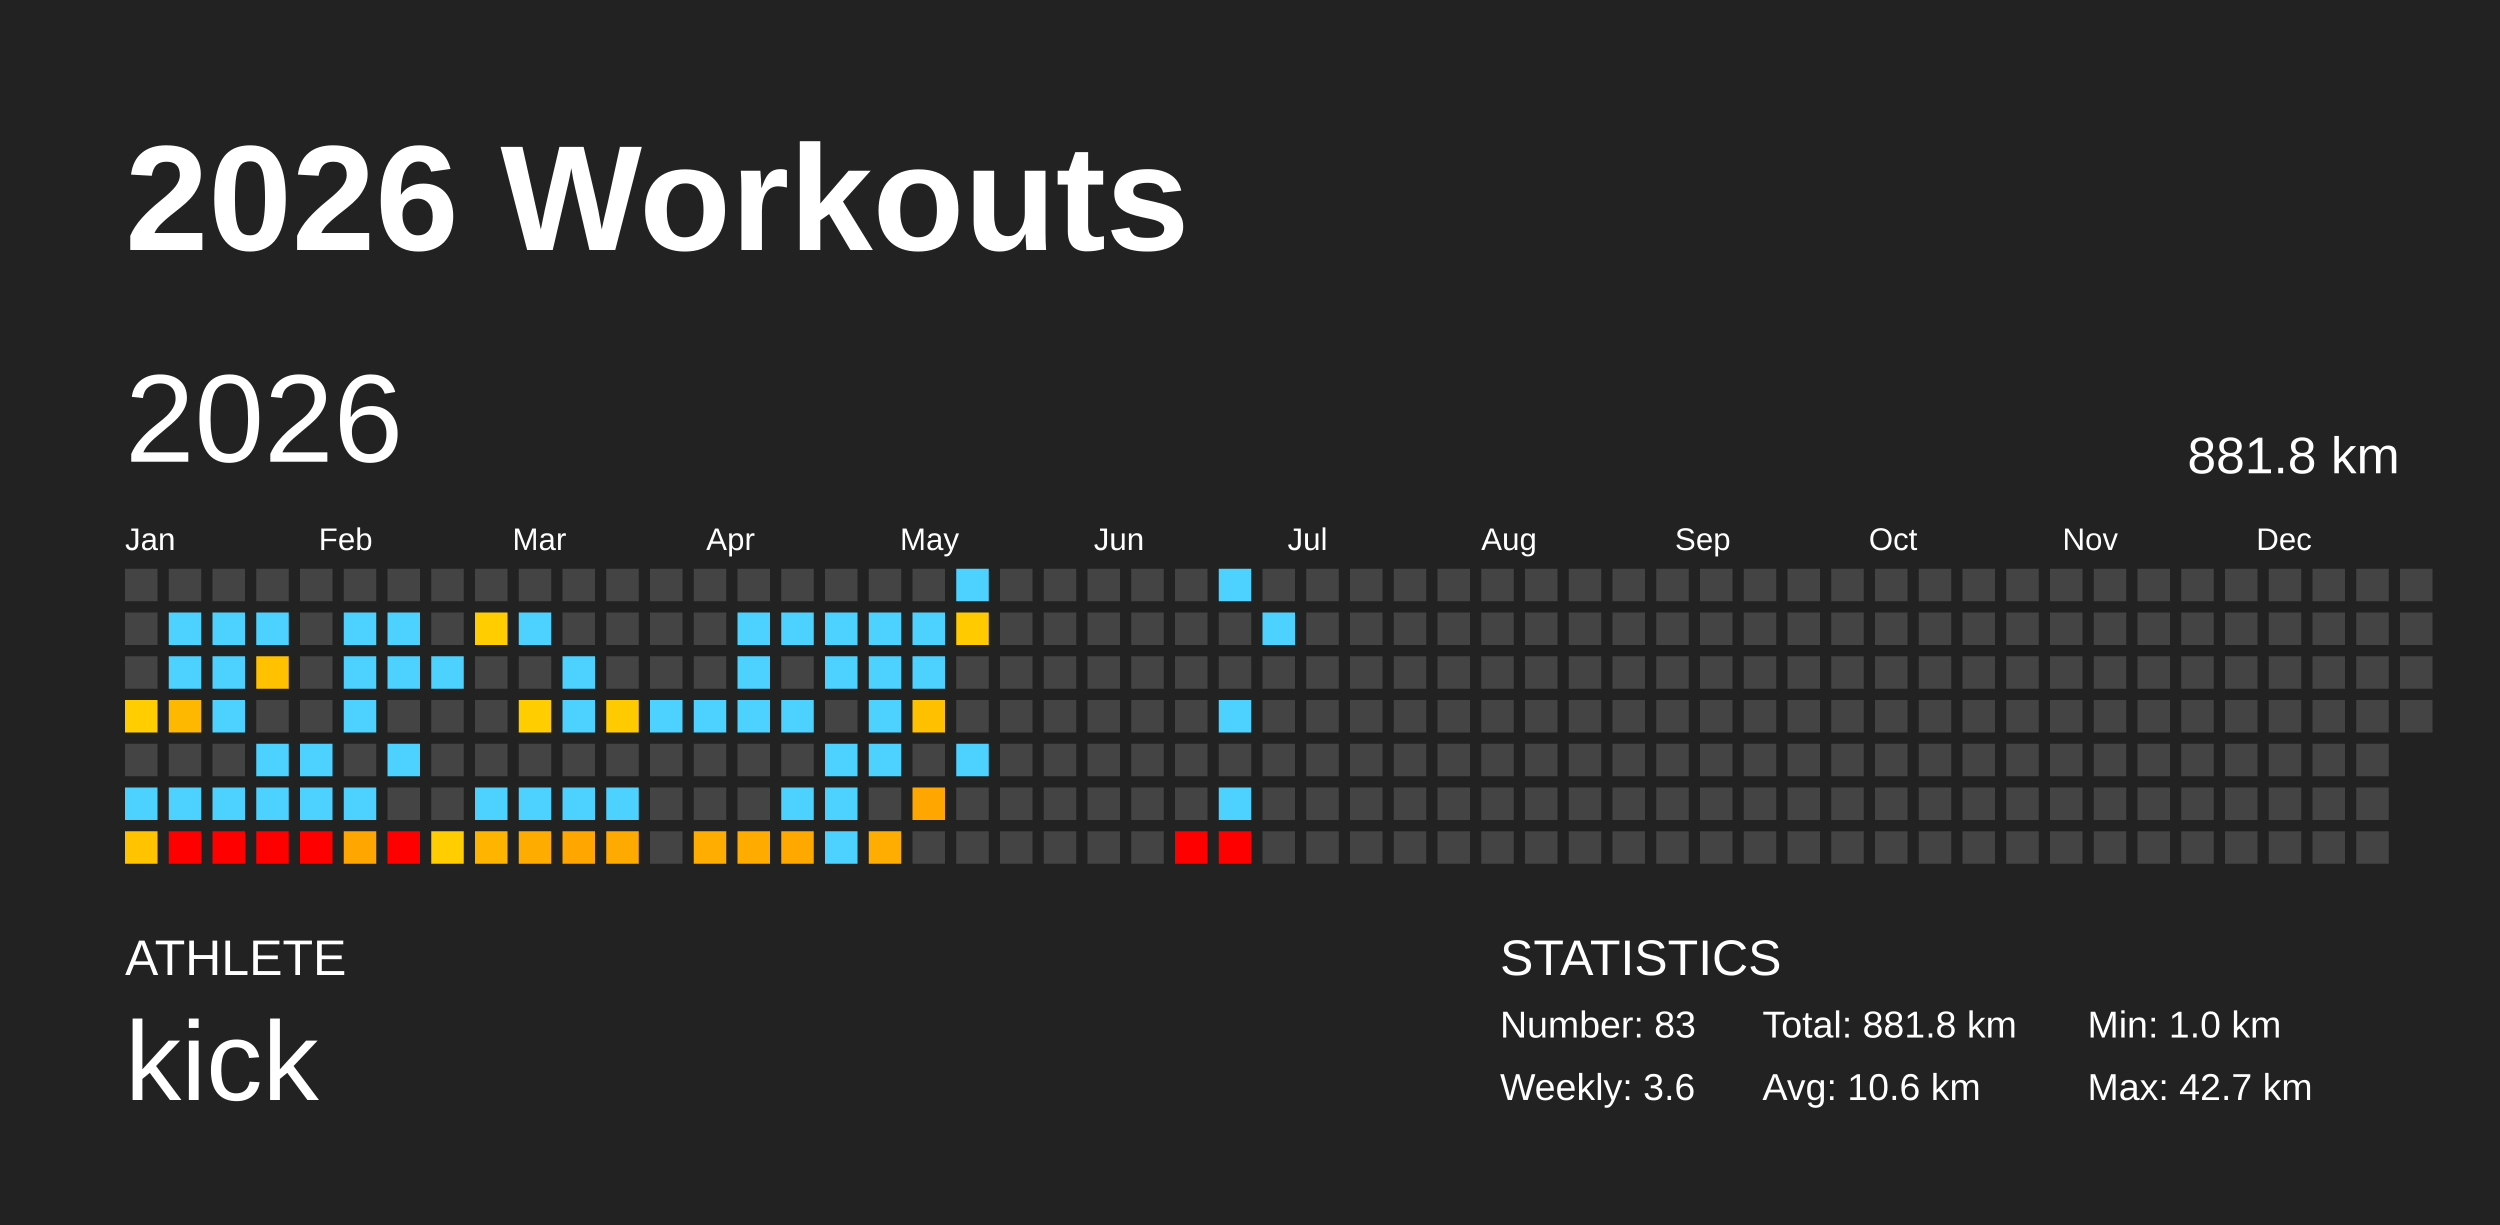
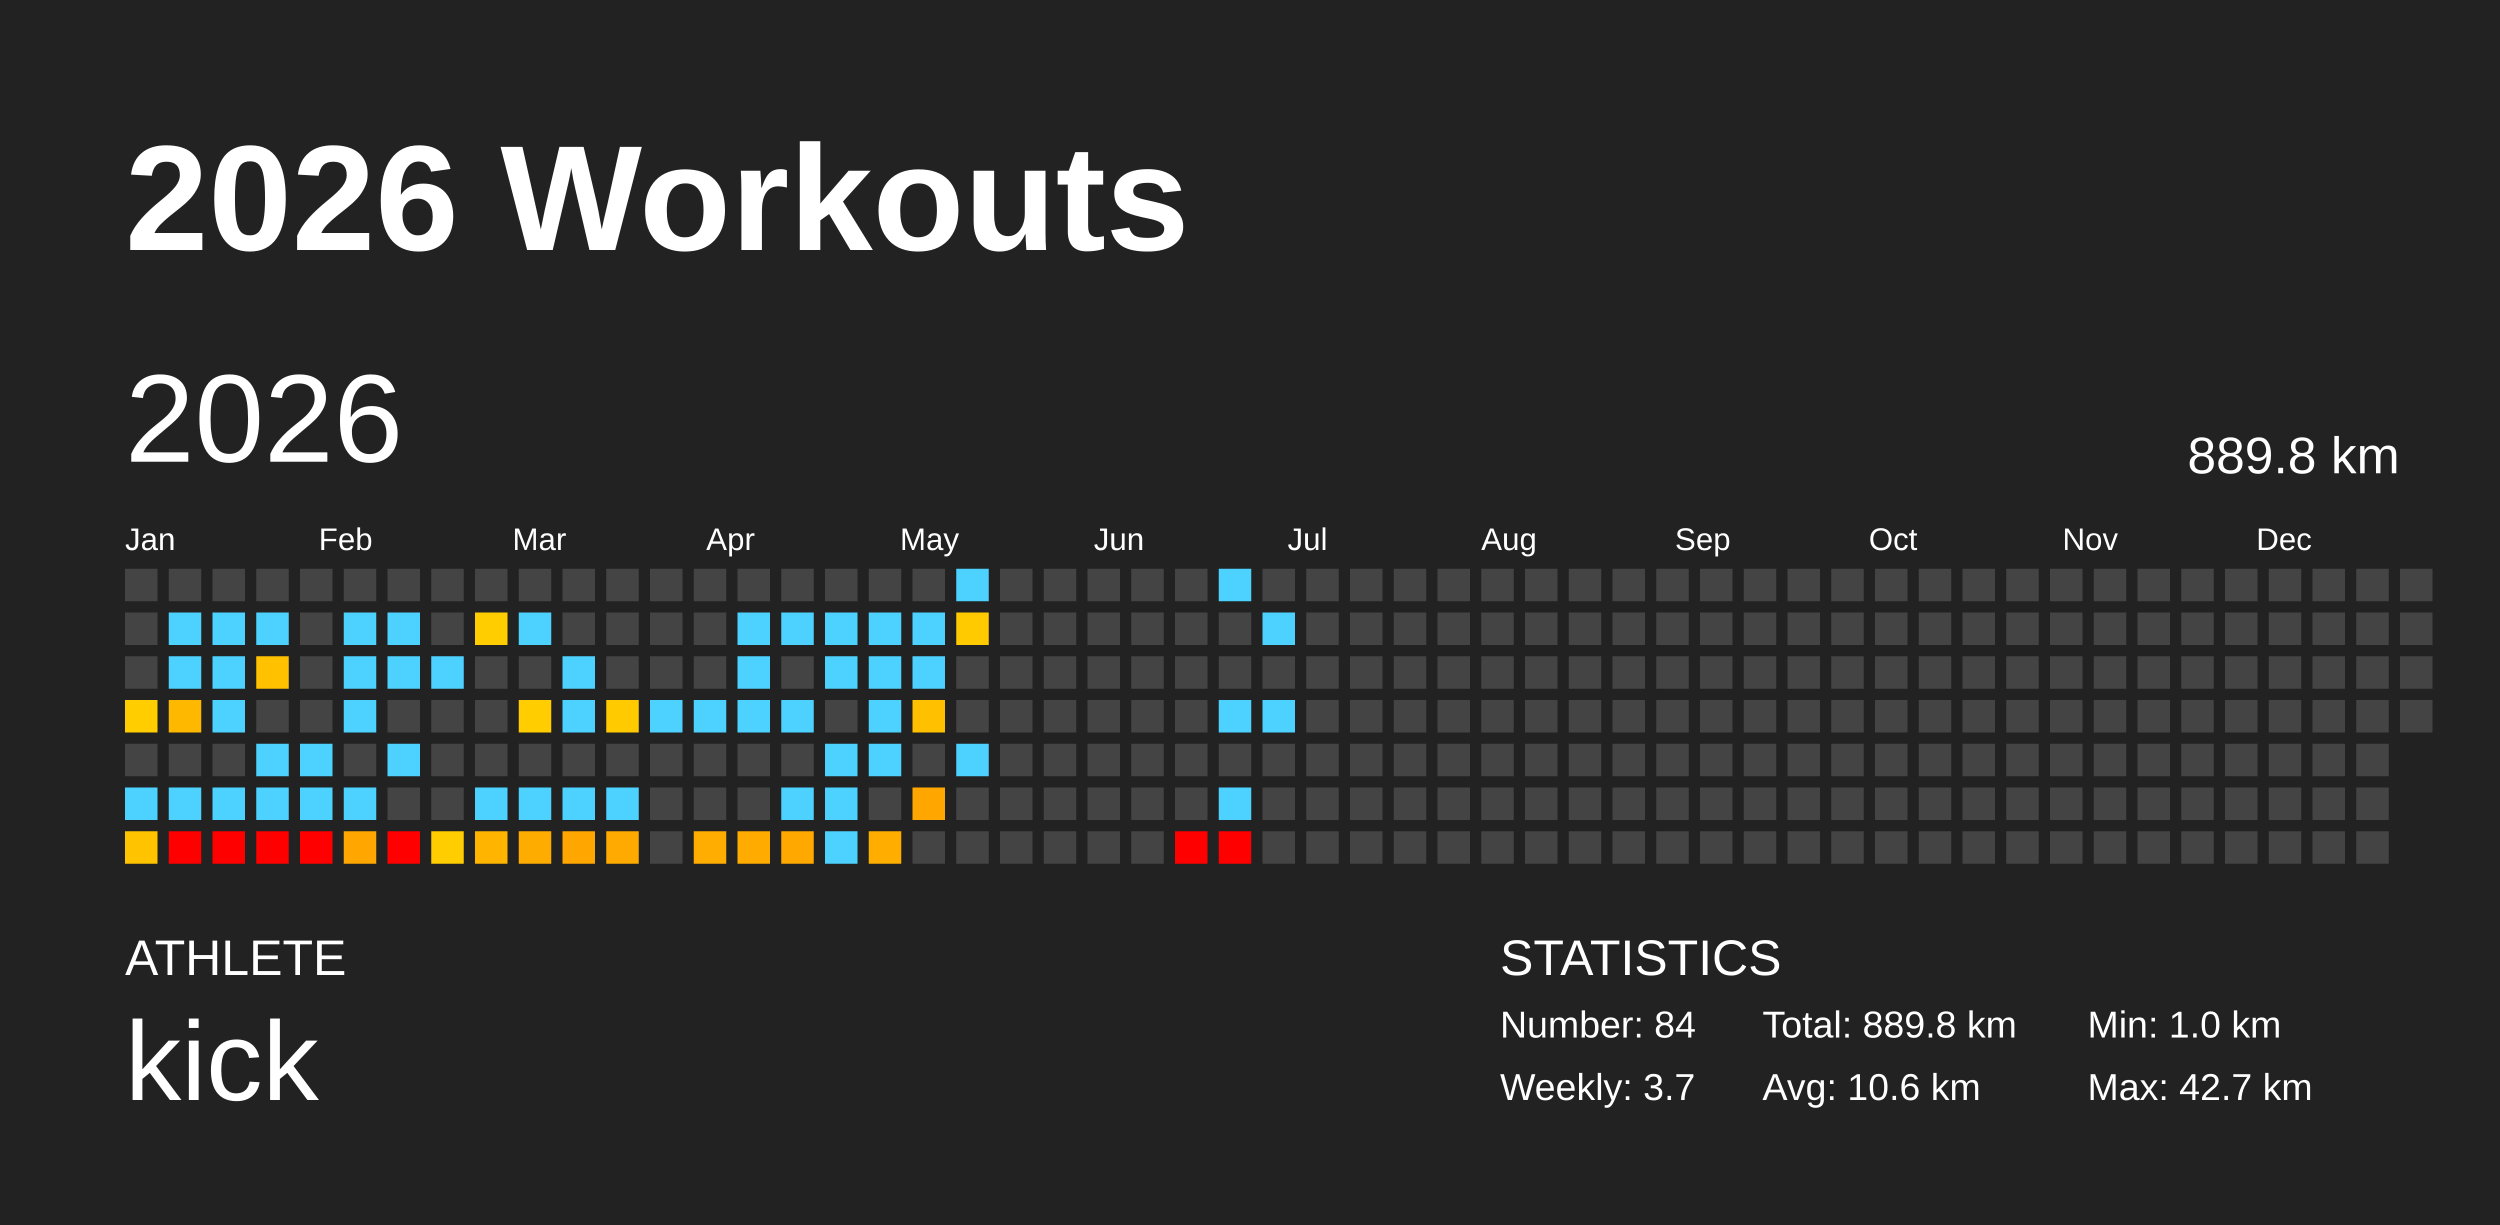
<svg xmlns="http://www.w3.org/2000/svg" baseProfile="full" height="98mm" version="1.1" viewBox="0,0,200,98" width="200mm">
  <defs />
  <rect fill="#222222" height="98" width="200" x="0" y="0" />
  <text fill="#FFFFFF" style="font-size:12px; font-family:Arial; font-weight:bold;" x="10" y="20">2026 Workouts</text>
  <text fill="#FFFFFF" style="font-size:4px; font-family:Arial" x="10" y="78">ATHLETE</text>
  <text fill="#FFFFFF" style="font-size:9px; font-family:Arial" x="10" y="88">kick</text>
  <text fill="#FFFFFF" style="font-size:4px; font-family:Arial" x="120" y="78">STATISTICS</text>
-   <text fill="#FFFFFF" style="font-size:3px; font-family:Arial" x="120" y="83">Number: 83</text>
-   <text fill="#FFFFFF" style="font-size:3px; font-family:Arial" x="120" y="88">Weekly: 3.6</text>
-   <text fill="#FFFFFF" style="font-size:3px; font-family:Arial" x="141" y="83">Total: 881.8 km</text>
+   <text fill="#FFFFFF" style="font-size:3px; font-family:Arial" x="120" y="83">Number: 84</text>
+   <text fill="#FFFFFF" style="font-size:3px; font-family:Arial" x="120" y="88">Weekly: 3.7</text>
+   <text fill="#FFFFFF" style="font-size:3px; font-family:Arial" x="141" y="83">Total: 889.8 km</text>
  <text fill="#FFFFFF" style="font-size:3px; font-family:Arial" x="141" y="88">Avg: 10.6 km</text>
  <text fill="#FFFFFF" style="font-size:3px; font-family:Arial" x="167" y="83">Min: 1.0 km</text>
  <text fill="#FFFFFF" style="font-size:3px; font-family:Arial" x="167" y="88">Max: 42.7 km</text>
  <text dominant-baseline="hanging" fill="#FFFFFF" style="font-size:10.0px; font-family:Arial;" x="10" y="30">2026</text>
-   <text dominant-baseline="hanging" fill="#FFFFFF" style="font-size:4.125px; font-family:Arial;" x="175" y="35">881.8 km</text>
+   <text dominant-baseline="hanging" fill="#FFFFFF" style="font-size:4.125px; font-family:Arial;" x="175" y="35">889.8 km</text>
  <text fill="#FFFFFF" style="font-size:2.5px; font-family:Arial" x="10.0" y="44">Jan</text>
  <text fill="#FFFFFF" style="font-size:2.5px; font-family:Arial" x="25.5" y="44">Feb</text>
  <text fill="#FFFFFF" style="font-size:2.5px; font-family:Arial" x="41.0" y="44">Mar</text>
  <text fill="#FFFFFF" style="font-size:2.5px; font-family:Arial" x="56.5" y="44">Apr</text>
  <text fill="#FFFFFF" style="font-size:2.5px; font-family:Arial" x="72.0" y="44">May</text>
  <text fill="#FFFFFF" style="font-size:2.5px; font-family:Arial" x="87.5" y="44">Jun</text>
  <text fill="#FFFFFF" style="font-size:2.5px; font-family:Arial" x="103.0" y="44">Jul</text>
  <text fill="#FFFFFF" style="font-size:2.5px; font-family:Arial" x="118.5" y="44">Aug</text>
  <text fill="#FFFFFF" style="font-size:2.5px; font-family:Arial" x="134.0" y="44">Sep</text>
  <text fill="#FFFFFF" style="font-size:2.5px; font-family:Arial" x="149.5" y="44">Oct</text>
  <text fill="#FFFFFF" style="font-size:2.5px; font-family:Arial" x="165.0" y="44">Nov</text>
  <text fill="#FFFFFF" style="font-size:2.5px; font-family:Arial" x="180.5" y="44">Dec</text>
  <rect fill="#444444" height="2.6" width="2.6" x="10.0" y="45.5" />
  <rect fill="#444444" height="2.6" width="2.6" x="10.0" y="49.0" />
  <rect fill="#444444" height="2.6" width="2.6" x="10.0" y="52.5" />
  <rect fill="#ffcd00" height="2.6" width="2.6" x="10.0" y="56.0" />
  <rect fill="#444444" height="2.6" width="2.6" x="10.0" y="59.5" />
  <rect fill="#4dd2ff" height="2.6" width="2.6" x="10.0" y="63.0" />
  <rect fill="#ffc300" height="2.6" width="2.6" x="10.0" y="66.5" />
  <rect fill="#444444" height="2.6" width="2.6" x="13.5" y="45.5" />
  <rect fill="#4dd2ff" height="2.6" width="2.6" x="13.5" y="49.0" />
  <rect fill="#4dd2ff" height="2.6" width="2.6" x="13.5" y="52.5" />
  <rect fill="#ffb800" height="2.6" width="2.6" x="13.5" y="56.0" />
  <rect fill="#444444" height="2.6" width="2.6" x="13.5" y="59.5" />
  <rect fill="#4dd2ff" height="2.6" width="2.6" x="13.5" y="63.0" />
  <rect fill="red" height="2.6" width="2.6" x="13.5" y="66.5" />
  <rect fill="#444444" height="2.6" width="2.6" x="17.0" y="45.5" />
  <rect fill="#4dd2ff" height="2.6" width="2.6" x="17.0" y="49.0" />
  <rect fill="#4dd2ff" height="2.6" width="2.6" x="17.0" y="52.5" />
  <rect fill="#4dd2ff" height="2.6" width="2.6" x="17.0" y="56.0" />
  <rect fill="#444444" height="2.6" width="2.6" x="17.0" y="59.5" />
  <rect fill="#4dd2ff" height="2.6" width="2.6" x="17.0" y="63.0" />
  <rect fill="red" height="2.6" width="2.6" x="17.0" y="66.5" />
  <rect fill="#444444" height="2.6" width="2.6" x="20.5" y="45.5" />
  <rect fill="#4dd2ff" height="2.6" width="2.6" x="20.5" y="49.0" />
  <rect fill="#ffc100" height="2.6" width="2.6" x="20.5" y="52.5" />
  <rect fill="#444444" height="2.6" width="2.6" x="20.5" y="56.0" />
  <rect fill="#4dd2ff" height="2.6" width="2.6" x="20.5" y="59.5" />
  <rect fill="#4dd2ff" height="2.6" width="2.6" x="20.5" y="63.0" />
  <rect fill="red" height="2.6" width="2.6" x="20.5" y="66.5" />
  <rect fill="#444444" height="2.6" width="2.6" x="24.0" y="45.5" />
  <rect fill="#444444" height="2.6" width="2.6" x="24.0" y="49.0" />
  <rect fill="#444444" height="2.6" width="2.6" x="24.0" y="52.5" />
  <rect fill="#444444" height="2.6" width="2.6" x="24.0" y="56.0" />
  <rect fill="#4dd2ff" height="2.6" width="2.6" x="24.0" y="59.5" />
  <rect fill="#4dd2ff" height="2.6" width="2.6" x="24.0" y="63.0" />
  <rect fill="red" height="2.6" width="2.6" x="24.0" y="66.5" />
  <rect fill="#444444" height="2.6" width="2.6" x="27.5" y="45.5" />
  <rect fill="#4dd2ff" height="2.6" width="2.6" x="27.5" y="49.0" />
  <rect fill="#4dd2ff" height="2.6" width="2.6" x="27.5" y="52.5" />
  <rect fill="#4dd2ff" height="2.6" width="2.6" x="27.5" y="56.0" />
  <rect fill="#444444" height="2.6" width="2.6" x="27.5" y="59.5" />
  <rect fill="#4dd2ff" height="2.6" width="2.6" x="27.5" y="63.0" />
  <rect fill="#ffa700" height="2.6" width="2.6" x="27.5" y="66.5" />
  <rect fill="#444444" height="2.6" width="2.6" x="31.0" y="45.5" />
  <rect fill="#4dd2ff" height="2.6" width="2.6" x="31.0" y="49.0" />
  <rect fill="#4dd2ff" height="2.6" width="2.6" x="31.0" y="52.5" />
  <rect fill="#444444" height="2.6" width="2.6" x="31.0" y="56.0" />
  <rect fill="#4dd2ff" height="2.6" width="2.6" x="31.0" y="59.5" />
  <rect fill="#444444" height="2.6" width="2.6" x="31.0" y="63.0" />
  <rect fill="red" height="2.6" width="2.6" x="31.0" y="66.5" />
  <rect fill="#444444" height="2.6" width="2.6" x="34.5" y="45.5" />
  <rect fill="#444444" height="2.6" width="2.6" x="34.5" y="49.0" />
  <rect fill="#4dd2ff" height="2.6" width="2.6" x="34.5" y="52.5" />
  <rect fill="#444444" height="2.6" width="2.6" x="34.5" y="56.0" />
  <rect fill="#444444" height="2.6" width="2.6" x="34.5" y="59.5" />
  <rect fill="#444444" height="2.6" width="2.6" x="34.5" y="63.0" />
  <rect fill="#ffcd00" height="2.6" width="2.6" x="34.5" y="66.5" />
  <rect fill="#444444" height="2.6" width="2.6" x="38.0" y="45.5" />
  <rect fill="#ffcd00" height="2.6" width="2.6" x="38.0" y="49.0" />
  <rect fill="#444444" height="2.6" width="2.6" x="38.0" y="52.5" />
  <rect fill="#444444" height="2.6" width="2.6" x="38.0" y="56.0" />
  <rect fill="#444444" height="2.6" width="2.6" x="38.0" y="59.5" />
  <rect fill="#4dd2ff" height="2.6" width="2.6" x="38.0" y="63.0" />
  <rect fill="#ffb500" height="2.6" width="2.6" x="38.0" y="66.5" />
  <rect fill="#444444" height="2.6" width="2.6" x="41.5" y="45.5" />
  <rect fill="#4dd2ff" height="2.6" width="2.6" x="41.5" y="49.0" />
  <rect fill="#444444" height="2.6" width="2.6" x="41.5" y="52.5" />
  <rect fill="#ffcd00" height="2.6" width="2.6" x="41.5" y="56.0" />
  <rect fill="#444444" height="2.6" width="2.6" x="41.5" y="59.5" />
  <rect fill="#4dd2ff" height="2.6" width="2.6" x="41.5" y="63.0" />
  <rect fill="#ffac00" height="2.6" width="2.6" x="41.5" y="66.5" />
  <rect fill="#444444" height="2.6" width="2.6" x="45.0" y="45.5" />
  <rect fill="#444444" height="2.6" width="2.6" x="45.0" y="49.0" />
  <rect fill="#4dd2ff" height="2.6" width="2.6" x="45.0" y="52.5" />
  <rect fill="#4dd2ff" height="2.6" width="2.6" x="45.0" y="56.0" />
  <rect fill="#444444" height="2.6" width="2.6" x="45.0" y="59.5" />
  <rect fill="#4dd2ff" height="2.6" width="2.6" x="45.0" y="63.0" />
  <rect fill="#ffa600" height="2.6" width="2.6" x="45.0" y="66.5" />
  <rect fill="#444444" height="2.6" width="2.6" x="48.5" y="45.5" />
  <rect fill="#444444" height="2.6" width="2.6" x="48.5" y="49.0" />
  <rect fill="#444444" height="2.6" width="2.6" x="48.5" y="52.5" />
  <rect fill="#ffcb00" height="2.6" width="2.6" x="48.5" y="56.0" />
  <rect fill="#444444" height="2.6" width="2.6" x="48.5" y="59.5" />
  <rect fill="#4dd2ff" height="2.6" width="2.6" x="48.5" y="63.0" />
  <rect fill="#ffaa00" height="2.6" width="2.6" x="48.5" y="66.5" />
  <rect fill="#444444" height="2.6" width="2.6" x="52.0" y="45.5" />
  <rect fill="#444444" height="2.6" width="2.6" x="52.0" y="49.0" />
  <rect fill="#444444" height="2.6" width="2.6" x="52.0" y="52.5" />
  <rect fill="#4dd2ff" height="2.6" width="2.6" x="52.0" y="56.0" />
  <rect fill="#444444" height="2.6" width="2.6" x="52.0" y="59.5" />
  <rect fill="#444444" height="2.6" width="2.6" x="52.0" y="63.0" />
  <rect fill="#444444" height="2.6" width="2.6" x="52.0" y="66.5" />
  <rect fill="#444444" height="2.6" width="2.6" x="55.5" y="45.5" />
  <rect fill="#444444" height="2.6" width="2.6" x="55.5" y="49.0" />
  <rect fill="#444444" height="2.6" width="2.6" x="55.5" y="52.5" />
  <rect fill="#4dd2ff" height="2.6" width="2.6" x="55.5" y="56.0" />
  <rect fill="#444444" height="2.6" width="2.6" x="55.5" y="59.5" />
  <rect fill="#444444" height="2.6" width="2.6" x="55.5" y="63.0" />
  <rect fill="#ffad00" height="2.6" width="2.6" x="55.5" y="66.5" />
  <rect fill="#444444" height="2.6" width="2.6" x="59.0" y="45.5" />
  <rect fill="#4dd2ff" height="2.6" width="2.6" x="59.0" y="49.0" />
  <rect fill="#4dd2ff" height="2.6" width="2.6" x="59.0" y="52.5" />
  <rect fill="#4dd2ff" height="2.6" width="2.6" x="59.0" y="56.0" />
  <rect fill="#444444" height="2.6" width="2.6" x="59.0" y="59.5" />
  <rect fill="#444444" height="2.6" width="2.6" x="59.0" y="63.0" />
  <rect fill="#ffab00" height="2.6" width="2.6" x="59.0" y="66.5" />
  <rect fill="#444444" height="2.6" width="2.6" x="62.5" y="45.5" />
  <rect fill="#4dd2ff" height="2.6" width="2.6" x="62.5" y="49.0" />
  <rect fill="#444444" height="2.6" width="2.6" x="62.5" y="52.5" />
  <rect fill="#4dd2ff" height="2.6" width="2.6" x="62.5" y="56.0" />
  <rect fill="#444444" height="2.6" width="2.6" x="62.5" y="59.5" />
  <rect fill="#4dd2ff" height="2.6" width="2.6" x="62.5" y="63.0" />
  <rect fill="#ffa900" height="2.6" width="2.6" x="62.5" y="66.5" />
  <rect fill="#444444" height="2.6" width="2.6" x="66.0" y="45.5" />
  <rect fill="#4dd2ff" height="2.6" width="2.6" x="66.0" y="49.0" />
  <rect fill="#4dd2ff" height="2.6" width="2.6" x="66.0" y="52.5" />
  <rect fill="#444444" height="2.6" width="2.6" x="66.0" y="56.0" />
  <rect fill="#4dd2ff" height="2.6" width="2.6" x="66.0" y="59.5" />
  <rect fill="#4dd2ff" height="2.6" width="2.6" x="66.0" y="63.0" />
  <rect fill="#4dd2ff" height="2.6" width="2.6" x="66.0" y="66.5" />
  <rect fill="#444444" height="2.6" width="2.6" x="69.5" y="45.5" />
  <rect fill="#4dd2ff" height="2.6" width="2.6" x="69.5" y="49.0" />
  <rect fill="#4dd2ff" height="2.6" width="2.6" x="69.5" y="52.5" />
  <rect fill="#4dd2ff" height="2.6" width="2.6" x="69.5" y="56.0" />
  <rect fill="#4dd2ff" height="2.6" width="2.6" x="69.5" y="59.5" />
  <rect fill="#444444" height="2.6" width="2.6" x="69.5" y="63.0" />
  <rect fill="#ffae00" height="2.6" width="2.6" x="69.5" y="66.5" />
  <rect fill="#444444" height="2.6" width="2.6" x="73.0" y="45.5" />
  <rect fill="#4dd2ff" height="2.6" width="2.6" x="73.0" y="49.0" />
  <rect fill="#4dd2ff" height="2.6" width="2.6" x="73.0" y="52.5" />
  <rect fill="#ffc000" height="2.6" width="2.6" x="73.0" y="56.0" />
  <rect fill="#444444" height="2.6" width="2.6" x="73.0" y="59.5" />
  <rect fill="#ffa700" height="2.6" width="2.6" x="73.0" y="63.0" />
  <rect fill="#444444" height="2.6" width="2.6" x="73.0" y="66.5" />
  <rect fill="#4dd2ff" height="2.6" width="2.6" x="76.5" y="45.5" />
  <rect fill="#ffcb00" height="2.6" width="2.6" x="76.5" y="49.0" />
  <rect fill="#444444" height="2.6" width="2.6" x="76.5" y="52.5" />
  <rect fill="#444444" height="2.6" width="2.6" x="76.5" y="56.0" />
  <rect fill="#4dd2ff" height="2.6" width="2.6" x="76.5" y="59.5" />
  <rect fill="#444444" height="2.6" width="2.6" x="76.5" y="63.0" />
  <rect fill="#444444" height="2.6" width="2.6" x="76.5" y="66.5" />
  <rect fill="#444444" height="2.6" width="2.6" x="80.0" y="45.5" />
  <rect fill="#444444" height="2.6" width="2.6" x="80.0" y="49.0" />
  <rect fill="#444444" height="2.6" width="2.6" x="80.0" y="52.5" />
  <rect fill="#444444" height="2.6" width="2.6" x="80.0" y="56.0" />
  <rect fill="#444444" height="2.6" width="2.6" x="80.0" y="59.5" />
  <rect fill="#444444" height="2.6" width="2.6" x="80.0" y="63.0" />
  <rect fill="#444444" height="2.6" width="2.6" x="80.0" y="66.5" />
  <rect fill="#444444" height="2.6" width="2.6" x="83.5" y="45.5" />
  <rect fill="#444444" height="2.6" width="2.6" x="83.5" y="49.0" />
  <rect fill="#444444" height="2.6" width="2.6" x="83.5" y="52.5" />
  <rect fill="#444444" height="2.6" width="2.6" x="83.5" y="56.0" />
  <rect fill="#444444" height="2.6" width="2.6" x="83.5" y="59.5" />
  <rect fill="#444444" height="2.6" width="2.6" x="83.5" y="63.0" />
  <rect fill="#444444" height="2.6" width="2.6" x="83.5" y="66.5" />
  <rect fill="#444444" height="2.6" width="2.6" x="87.0" y="45.5" />
  <rect fill="#444444" height="2.6" width="2.6" x="87.0" y="49.0" />
  <rect fill="#444444" height="2.6" width="2.6" x="87.0" y="52.5" />
  <rect fill="#444444" height="2.6" width="2.6" x="87.0" y="56.0" />
  <rect fill="#444444" height="2.6" width="2.6" x="87.0" y="59.5" />
  <rect fill="#444444" height="2.6" width="2.6" x="87.0" y="63.0" />
  <rect fill="#444444" height="2.6" width="2.6" x="87.0" y="66.5" />
  <rect fill="#444444" height="2.6" width="2.6" x="90.5" y="45.5" />
  <rect fill="#444444" height="2.6" width="2.6" x="90.5" y="49.0" />
  <rect fill="#444444" height="2.6" width="2.6" x="90.5" y="52.5" />
  <rect fill="#444444" height="2.6" width="2.6" x="90.5" y="56.0" />
  <rect fill="#444444" height="2.6" width="2.6" x="90.5" y="59.5" />
  <rect fill="#444444" height="2.6" width="2.6" x="90.5" y="63.0" />
  <rect fill="#444444" height="2.6" width="2.6" x="90.5" y="66.5" />
  <rect fill="#444444" height="2.6" width="2.6" x="94.0" y="45.5" />
  <rect fill="#444444" height="2.6" width="2.6" x="94.0" y="49.0" />
  <rect fill="#444444" height="2.6" width="2.6" x="94.0" y="52.5" />
  <rect fill="#444444" height="2.6" width="2.6" x="94.0" y="56.0" />
  <rect fill="#444444" height="2.6" width="2.6" x="94.0" y="59.5" />
  <rect fill="#444444" height="2.6" width="2.6" x="94.0" y="63.0" />
  <rect fill="red" height="2.6" width="2.6" x="94.0" y="66.5" />
  <rect fill="#4dd2ff" height="2.6" width="2.6" x="97.5" y="45.5" />
  <rect fill="#444444" height="2.6" width="2.6" x="97.5" y="49.0" />
  <rect fill="#444444" height="2.6" width="2.6" x="97.5" y="52.5" />
  <rect fill="#4dd2ff" height="2.6" width="2.6" x="97.5" y="56.0" />
  <rect fill="#444444" height="2.6" width="2.6" x="97.5" y="59.5" />
  <rect fill="#4dd2ff" height="2.6" width="2.6" x="97.5" y="63.0" />
  <rect fill="red" height="2.6" width="2.6" x="97.5" y="66.5" />
  <rect fill="#444444" height="2.6" width="2.6" x="101.0" y="45.5" />
  <rect fill="#4dd2ff" height="2.6" width="2.6" x="101.0" y="49.0" />
  <rect fill="#444444" height="2.6" width="2.6" x="101.0" y="52.5" />
-   <rect fill="#444444" height="2.6" width="2.6" x="101.0" y="56.0" />
+   <rect fill="#4dd2ff" height="2.6" width="2.6" x="101.0" y="56.0" />
  <rect fill="#444444" height="2.6" width="2.6" x="101.0" y="59.5" />
  <rect fill="#444444" height="2.6" width="2.6" x="101.0" y="63.0" />
  <rect fill="#444444" height="2.6" width="2.6" x="101.0" y="66.5" />
  <rect fill="#444444" height="2.6" width="2.6" x="104.5" y="45.5" />
  <rect fill="#444444" height="2.6" width="2.6" x="104.5" y="49.0" />
  <rect fill="#444444" height="2.6" width="2.6" x="104.5" y="52.5" />
  <rect fill="#444444" height="2.6" width="2.6" x="104.5" y="56.0" />
  <rect fill="#444444" height="2.6" width="2.6" x="104.5" y="59.5" />
  <rect fill="#444444" height="2.6" width="2.6" x="104.5" y="63.0" />
  <rect fill="#444444" height="2.6" width="2.6" x="104.5" y="66.5" />
  <rect fill="#444444" height="2.6" width="2.6" x="108.0" y="45.5" />
  <rect fill="#444444" height="2.6" width="2.6" x="108.0" y="49.0" />
  <rect fill="#444444" height="2.6" width="2.6" x="108.0" y="52.5" />
  <rect fill="#444444" height="2.6" width="2.6" x="108.0" y="56.0" />
  <rect fill="#444444" height="2.6" width="2.6" x="108.0" y="59.5" />
  <rect fill="#444444" height="2.6" width="2.6" x="108.0" y="63.0" />
  <rect fill="#444444" height="2.6" width="2.6" x="108.0" y="66.5" />
  <rect fill="#444444" height="2.6" width="2.6" x="111.5" y="45.5" />
  <rect fill="#444444" height="2.6" width="2.6" x="111.5" y="49.0" />
  <rect fill="#444444" height="2.6" width="2.6" x="111.5" y="52.5" />
  <rect fill="#444444" height="2.6" width="2.6" x="111.5" y="56.0" />
  <rect fill="#444444" height="2.6" width="2.6" x="111.5" y="59.5" />
  <rect fill="#444444" height="2.6" width="2.6" x="111.5" y="63.0" />
  <rect fill="#444444" height="2.6" width="2.6" x="111.5" y="66.5" />
  <rect fill="#444444" height="2.6" width="2.6" x="115.0" y="45.5" />
  <rect fill="#444444" height="2.6" width="2.6" x="115.0" y="49.0" />
  <rect fill="#444444" height="2.6" width="2.6" x="115.0" y="52.5" />
  <rect fill="#444444" height="2.6" width="2.6" x="115.0" y="56.0" />
  <rect fill="#444444" height="2.6" width="2.6" x="115.0" y="59.5" />
  <rect fill="#444444" height="2.6" width="2.6" x="115.0" y="63.0" />
  <rect fill="#444444" height="2.6" width="2.6" x="115.0" y="66.5" />
  <rect fill="#444444" height="2.6" width="2.6" x="118.5" y="45.5" />
  <rect fill="#444444" height="2.6" width="2.6" x="118.5" y="49.0" />
  <rect fill="#444444" height="2.6" width="2.6" x="118.5" y="52.5" />
  <rect fill="#444444" height="2.6" width="2.6" x="118.5" y="56.0" />
  <rect fill="#444444" height="2.6" width="2.6" x="118.5" y="59.5" />
  <rect fill="#444444" height="2.6" width="2.6" x="118.5" y="63.0" />
  <rect fill="#444444" height="2.6" width="2.6" x="118.5" y="66.5" />
  <rect fill="#444444" height="2.6" width="2.6" x="122.0" y="45.5" />
  <rect fill="#444444" height="2.6" width="2.6" x="122.0" y="49.0" />
  <rect fill="#444444" height="2.6" width="2.6" x="122.0" y="52.5" />
  <rect fill="#444444" height="2.6" width="2.6" x="122.0" y="56.0" />
  <rect fill="#444444" height="2.6" width="2.6" x="122.0" y="59.5" />
  <rect fill="#444444" height="2.6" width="2.6" x="122.0" y="63.0" />
  <rect fill="#444444" height="2.6" width="2.6" x="122.0" y="66.5" />
  <rect fill="#444444" height="2.6" width="2.6" x="125.5" y="45.5" />
  <rect fill="#444444" height="2.6" width="2.6" x="125.5" y="49.0" />
  <rect fill="#444444" height="2.6" width="2.6" x="125.5" y="52.5" />
  <rect fill="#444444" height="2.6" width="2.6" x="125.5" y="56.0" />
  <rect fill="#444444" height="2.6" width="2.6" x="125.5" y="59.5" />
  <rect fill="#444444" height="2.6" width="2.6" x="125.5" y="63.0" />
  <rect fill="#444444" height="2.6" width="2.6" x="125.5" y="66.5" />
  <rect fill="#444444" height="2.6" width="2.6" x="129.0" y="45.5" />
  <rect fill="#444444" height="2.6" width="2.6" x="129.0" y="49.0" />
  <rect fill="#444444" height="2.6" width="2.6" x="129.0" y="52.5" />
  <rect fill="#444444" height="2.6" width="2.6" x="129.0" y="56.0" />
  <rect fill="#444444" height="2.6" width="2.6" x="129.0" y="59.5" />
  <rect fill="#444444" height="2.6" width="2.6" x="129.0" y="63.0" />
  <rect fill="#444444" height="2.6" width="2.6" x="129.0" y="66.5" />
  <rect fill="#444444" height="2.6" width="2.6" x="132.5" y="45.5" />
  <rect fill="#444444" height="2.6" width="2.6" x="132.5" y="49.0" />
  <rect fill="#444444" height="2.6" width="2.6" x="132.5" y="52.5" />
  <rect fill="#444444" height="2.6" width="2.6" x="132.5" y="56.0" />
  <rect fill="#444444" height="2.6" width="2.6" x="132.5" y="59.5" />
  <rect fill="#444444" height="2.6" width="2.6" x="132.5" y="63.0" />
  <rect fill="#444444" height="2.6" width="2.6" x="132.5" y="66.5" />
  <rect fill="#444444" height="2.6" width="2.6" x="136.0" y="45.5" />
  <rect fill="#444444" height="2.6" width="2.6" x="136.0" y="49.0" />
  <rect fill="#444444" height="2.6" width="2.6" x="136.0" y="52.5" />
  <rect fill="#444444" height="2.6" width="2.6" x="136.0" y="56.0" />
  <rect fill="#444444" height="2.6" width="2.6" x="136.0" y="59.5" />
  <rect fill="#444444" height="2.6" width="2.6" x="136.0" y="63.0" />
  <rect fill="#444444" height="2.6" width="2.6" x="136.0" y="66.5" />
  <rect fill="#444444" height="2.6" width="2.6" x="139.5" y="45.5" />
  <rect fill="#444444" height="2.6" width="2.6" x="139.5" y="49.0" />
  <rect fill="#444444" height="2.6" width="2.6" x="139.5" y="52.5" />
  <rect fill="#444444" height="2.6" width="2.6" x="139.5" y="56.0" />
  <rect fill="#444444" height="2.6" width="2.6" x="139.5" y="59.5" />
  <rect fill="#444444" height="2.6" width="2.6" x="139.5" y="63.0" />
  <rect fill="#444444" height="2.6" width="2.6" x="139.5" y="66.5" />
  <rect fill="#444444" height="2.6" width="2.6" x="143.0" y="45.5" />
  <rect fill="#444444" height="2.6" width="2.6" x="143.0" y="49.0" />
  <rect fill="#444444" height="2.6" width="2.6" x="143.0" y="52.5" />
  <rect fill="#444444" height="2.6" width="2.6" x="143.0" y="56.0" />
  <rect fill="#444444" height="2.6" width="2.6" x="143.0" y="59.5" />
  <rect fill="#444444" height="2.6" width="2.6" x="143.0" y="63.0" />
  <rect fill="#444444" height="2.6" width="2.6" x="143.0" y="66.5" />
  <rect fill="#444444" height="2.6" width="2.6" x="146.5" y="45.5" />
  <rect fill="#444444" height="2.6" width="2.6" x="146.5" y="49.0" />
  <rect fill="#444444" height="2.6" width="2.6" x="146.5" y="52.5" />
  <rect fill="#444444" height="2.6" width="2.6" x="146.5" y="56.0" />
  <rect fill="#444444" height="2.6" width="2.6" x="146.5" y="59.5" />
  <rect fill="#444444" height="2.6" width="2.6" x="146.5" y="63.0" />
  <rect fill="#444444" height="2.6" width="2.6" x="146.5" y="66.5" />
  <rect fill="#444444" height="2.6" width="2.6" x="150.0" y="45.5" />
  <rect fill="#444444" height="2.6" width="2.6" x="150.0" y="49.0" />
  <rect fill="#444444" height="2.6" width="2.6" x="150.0" y="52.5" />
  <rect fill="#444444" height="2.6" width="2.6" x="150.0" y="56.0" />
  <rect fill="#444444" height="2.6" width="2.6" x="150.0" y="59.5" />
  <rect fill="#444444" height="2.6" width="2.6" x="150.0" y="63.0" />
  <rect fill="#444444" height="2.6" width="2.6" x="150.0" y="66.5" />
  <rect fill="#444444" height="2.6" width="2.6" x="153.5" y="45.5" />
  <rect fill="#444444" height="2.6" width="2.6" x="153.5" y="49.0" />
  <rect fill="#444444" height="2.6" width="2.6" x="153.5" y="52.5" />
  <rect fill="#444444" height="2.6" width="2.6" x="153.5" y="56.0" />
  <rect fill="#444444" height="2.6" width="2.6" x="153.5" y="59.5" />
  <rect fill="#444444" height="2.6" width="2.6" x="153.5" y="63.0" />
  <rect fill="#444444" height="2.6" width="2.6" x="153.5" y="66.5" />
  <rect fill="#444444" height="2.6" width="2.6" x="157.0" y="45.5" />
  <rect fill="#444444" height="2.6" width="2.6" x="157.0" y="49.0" />
  <rect fill="#444444" height="2.6" width="2.6" x="157.0" y="52.5" />
  <rect fill="#444444" height="2.6" width="2.6" x="157.0" y="56.0" />
  <rect fill="#444444" height="2.6" width="2.6" x="157.0" y="59.5" />
  <rect fill="#444444" height="2.6" width="2.6" x="157.0" y="63.0" />
  <rect fill="#444444" height="2.6" width="2.6" x="157.0" y="66.5" />
  <rect fill="#444444" height="2.6" width="2.6" x="160.5" y="45.5" />
  <rect fill="#444444" height="2.6" width="2.6" x="160.5" y="49.0" />
  <rect fill="#444444" height="2.6" width="2.6" x="160.5" y="52.5" />
  <rect fill="#444444" height="2.6" width="2.6" x="160.5" y="56.0" />
  <rect fill="#444444" height="2.6" width="2.6" x="160.5" y="59.5" />
  <rect fill="#444444" height="2.6" width="2.6" x="160.5" y="63.0" />
  <rect fill="#444444" height="2.6" width="2.6" x="160.5" y="66.5" />
  <rect fill="#444444" height="2.6" width="2.6" x="164.0" y="45.5" />
  <rect fill="#444444" height="2.6" width="2.6" x="164.0" y="49.0" />
  <rect fill="#444444" height="2.6" width="2.6" x="164.0" y="52.5" />
  <rect fill="#444444" height="2.6" width="2.6" x="164.0" y="56.0" />
  <rect fill="#444444" height="2.6" width="2.6" x="164.0" y="59.5" />
  <rect fill="#444444" height="2.6" width="2.6" x="164.0" y="63.0" />
  <rect fill="#444444" height="2.6" width="2.6" x="164.0" y="66.5" />
  <rect fill="#444444" height="2.6" width="2.6" x="167.5" y="45.5" />
  <rect fill="#444444" height="2.6" width="2.6" x="167.5" y="49.0" />
  <rect fill="#444444" height="2.6" width="2.6" x="167.5" y="52.5" />
  <rect fill="#444444" height="2.6" width="2.6" x="167.5" y="56.0" />
  <rect fill="#444444" height="2.6" width="2.6" x="167.5" y="59.5" />
  <rect fill="#444444" height="2.6" width="2.6" x="167.5" y="63.0" />
  <rect fill="#444444" height="2.6" width="2.6" x="167.5" y="66.5" />
  <rect fill="#444444" height="2.6" width="2.6" x="171.0" y="45.5" />
  <rect fill="#444444" height="2.6" width="2.6" x="171.0" y="49.0" />
  <rect fill="#444444" height="2.6" width="2.6" x="171.0" y="52.5" />
  <rect fill="#444444" height="2.6" width="2.6" x="171.0" y="56.0" />
  <rect fill="#444444" height="2.6" width="2.6" x="171.0" y="59.5" />
  <rect fill="#444444" height="2.6" width="2.6" x="171.0" y="63.0" />
  <rect fill="#444444" height="2.6" width="2.6" x="171.0" y="66.5" />
  <rect fill="#444444" height="2.6" width="2.6" x="174.5" y="45.5" />
  <rect fill="#444444" height="2.6" width="2.6" x="174.5" y="49.0" />
  <rect fill="#444444" height="2.6" width="2.6" x="174.5" y="52.5" />
  <rect fill="#444444" height="2.6" width="2.6" x="174.5" y="56.0" />
  <rect fill="#444444" height="2.6" width="2.6" x="174.5" y="59.5" />
  <rect fill="#444444" height="2.6" width="2.6" x="174.5" y="63.0" />
  <rect fill="#444444" height="2.6" width="2.6" x="174.5" y="66.5" />
  <rect fill="#444444" height="2.6" width="2.6" x="178.0" y="45.5" />
  <rect fill="#444444" height="2.6" width="2.6" x="178.0" y="49.0" />
  <rect fill="#444444" height="2.6" width="2.6" x="178.0" y="52.5" />
  <rect fill="#444444" height="2.6" width="2.6" x="178.0" y="56.0" />
  <rect fill="#444444" height="2.6" width="2.6" x="178.0" y="59.5" />
  <rect fill="#444444" height="2.6" width="2.6" x="178.0" y="63.0" />
  <rect fill="#444444" height="2.6" width="2.6" x="178.0" y="66.5" />
  <rect fill="#444444" height="2.6" width="2.6" x="181.5" y="45.5" />
  <rect fill="#444444" height="2.6" width="2.6" x="181.5" y="49.0" />
  <rect fill="#444444" height="2.6" width="2.6" x="181.5" y="52.5" />
  <rect fill="#444444" height="2.6" width="2.6" x="181.5" y="56.0" />
  <rect fill="#444444" height="2.6" width="2.6" x="181.5" y="59.5" />
  <rect fill="#444444" height="2.6" width="2.6" x="181.5" y="63.0" />
  <rect fill="#444444" height="2.6" width="2.6" x="181.5" y="66.5" />
  <rect fill="#444444" height="2.6" width="2.6" x="185.0" y="45.5" />
  <rect fill="#444444" height="2.6" width="2.6" x="185.0" y="49.0" />
  <rect fill="#444444" height="2.6" width="2.6" x="185.0" y="52.5" />
  <rect fill="#444444" height="2.6" width="2.6" x="185.0" y="56.0" />
  <rect fill="#444444" height="2.6" width="2.6" x="185.0" y="59.5" />
  <rect fill="#444444" height="2.6" width="2.6" x="185.0" y="63.0" />
  <rect fill="#444444" height="2.6" width="2.6" x="185.0" y="66.5" />
  <rect fill="#444444" height="2.6" width="2.6" x="188.5" y="45.5" />
  <rect fill="#444444" height="2.6" width="2.6" x="188.5" y="49.0" />
  <rect fill="#444444" height="2.6" width="2.6" x="188.5" y="52.5" />
  <rect fill="#444444" height="2.6" width="2.6" x="188.5" y="56.0" />
  <rect fill="#444444" height="2.6" width="2.6" x="188.5" y="59.5" />
  <rect fill="#444444" height="2.6" width="2.6" x="188.5" y="63.0" />
  <rect fill="#444444" height="2.6" width="2.6" x="188.5" y="66.5" />
  <rect fill="#444444" height="2.6" width="2.6" x="192.0" y="45.5" />
  <rect fill="#444444" height="2.6" width="2.6" x="192.0" y="49.0" />
  <rect fill="#444444" height="2.6" width="2.6" x="192.0" y="52.5" />
  <rect fill="#444444" height="2.6" width="2.6" x="192.0" y="56.0" />
</svg>
